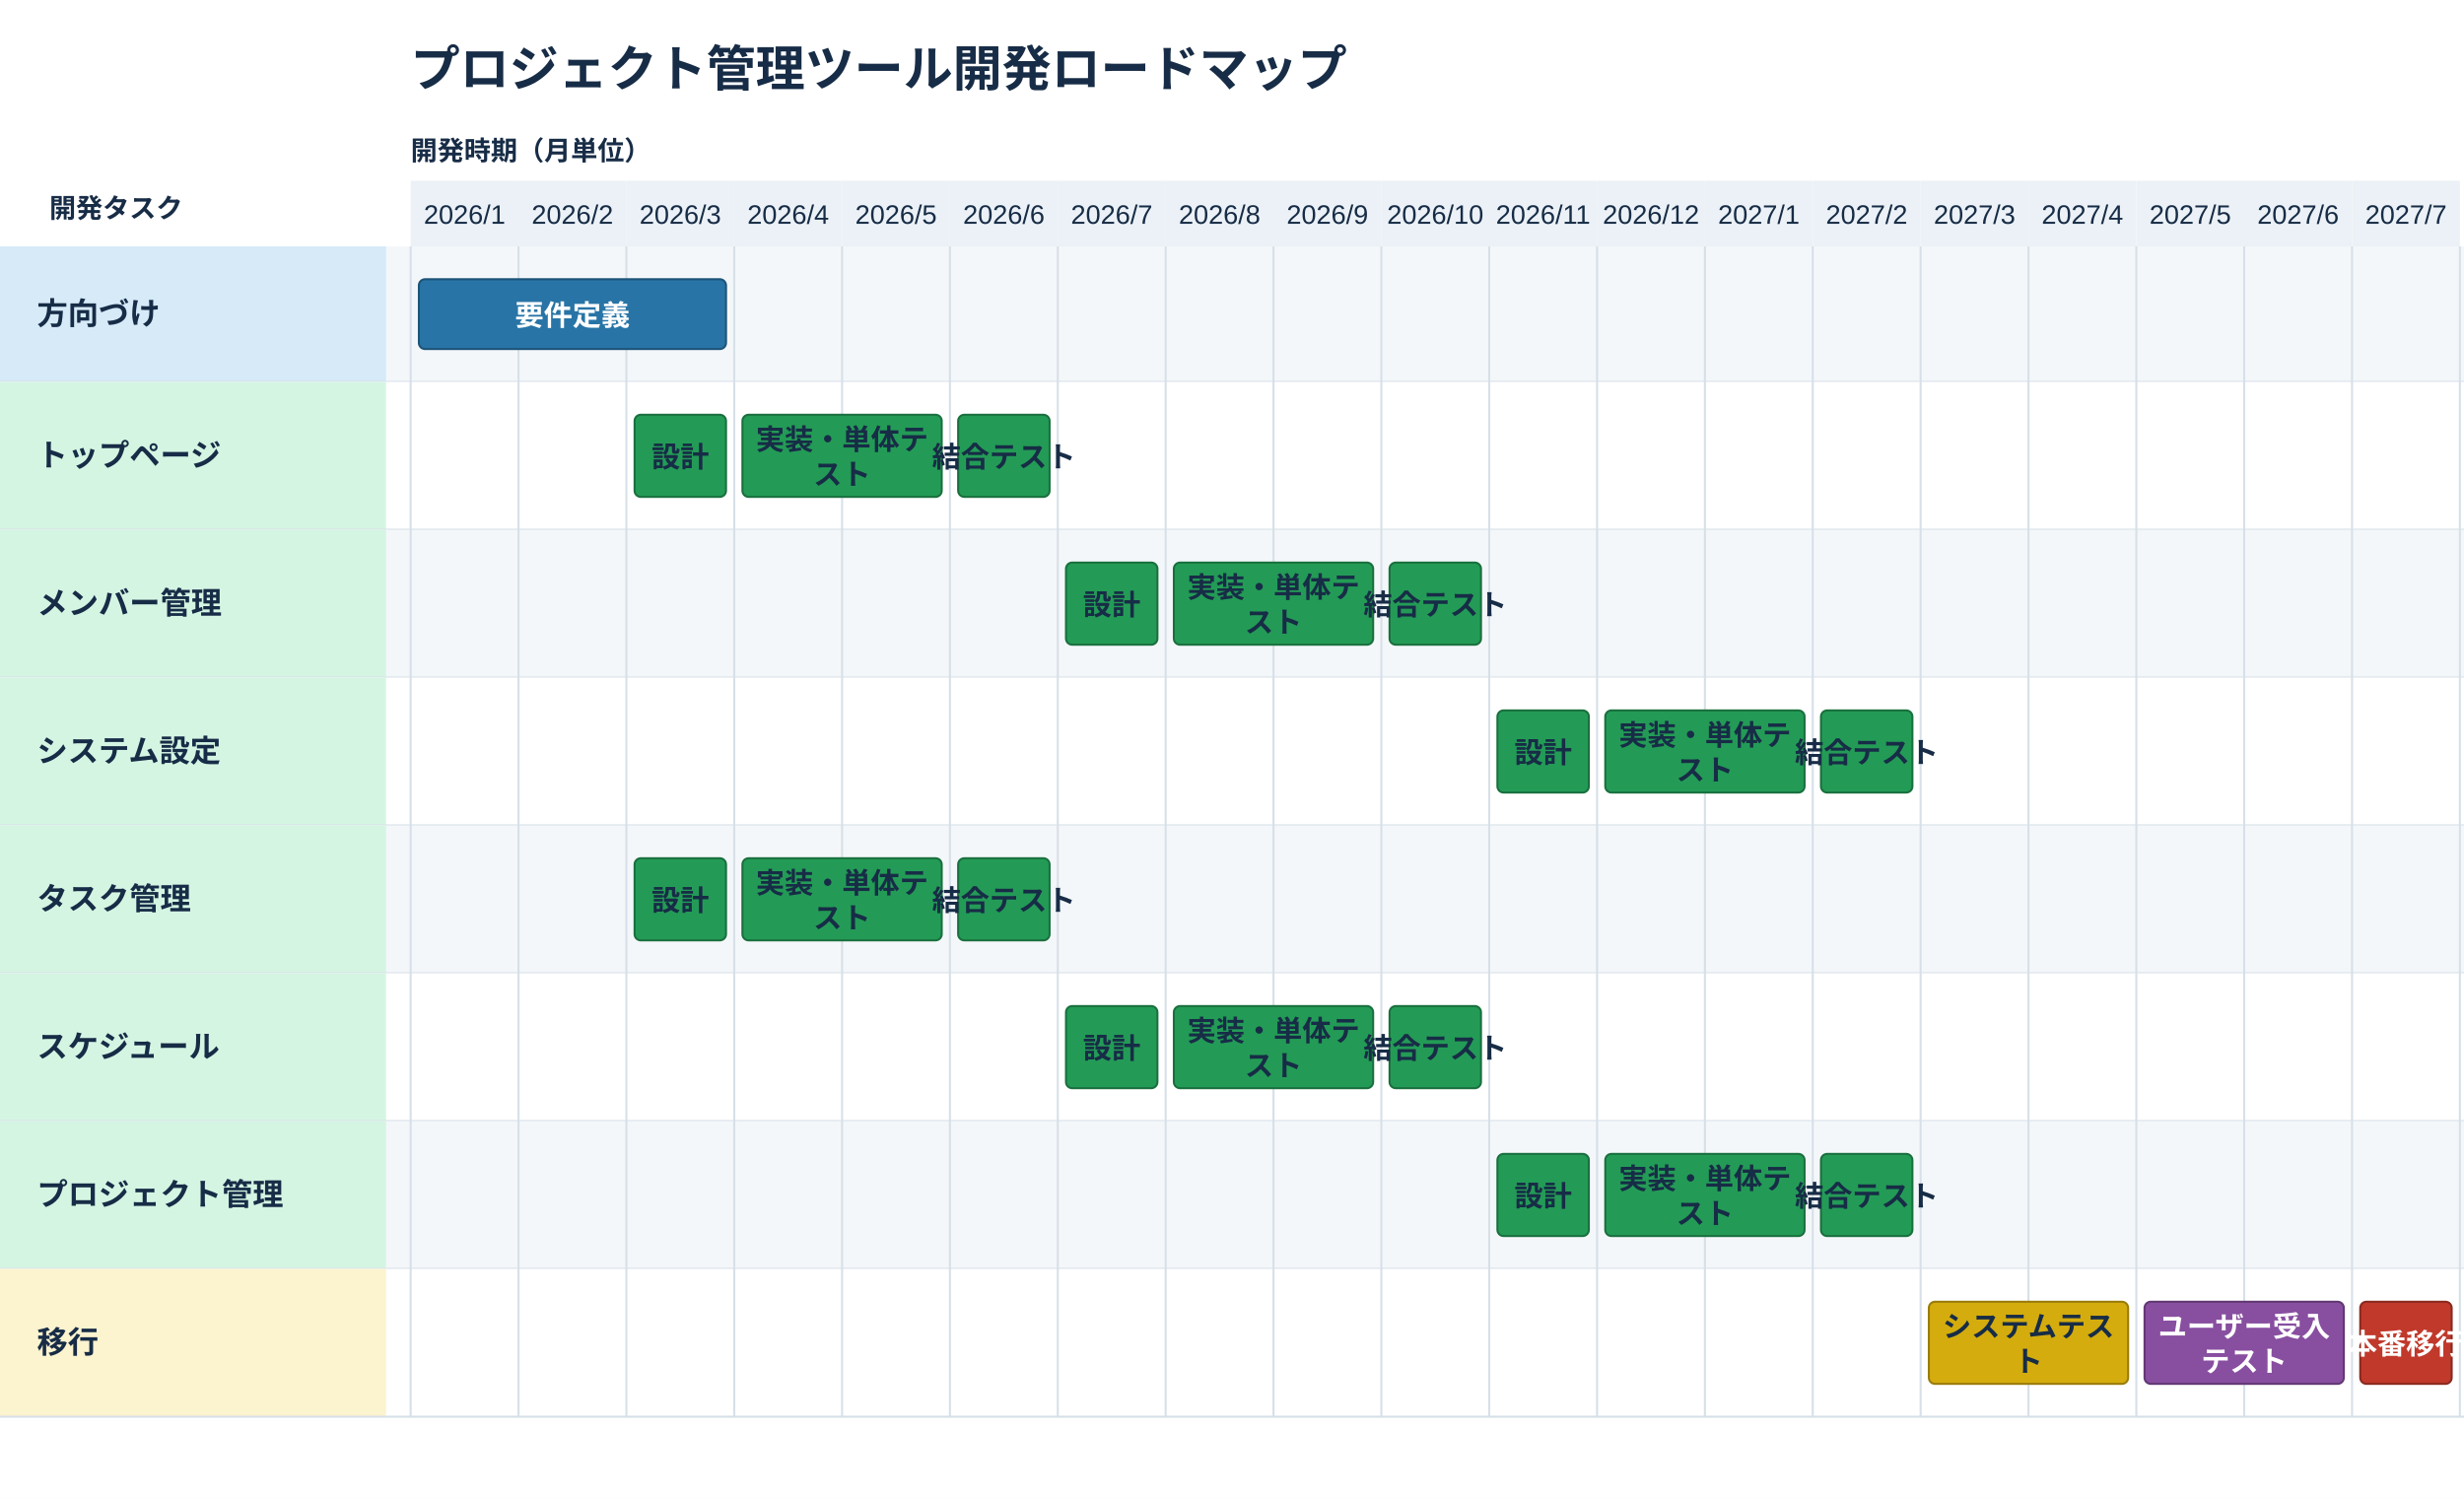
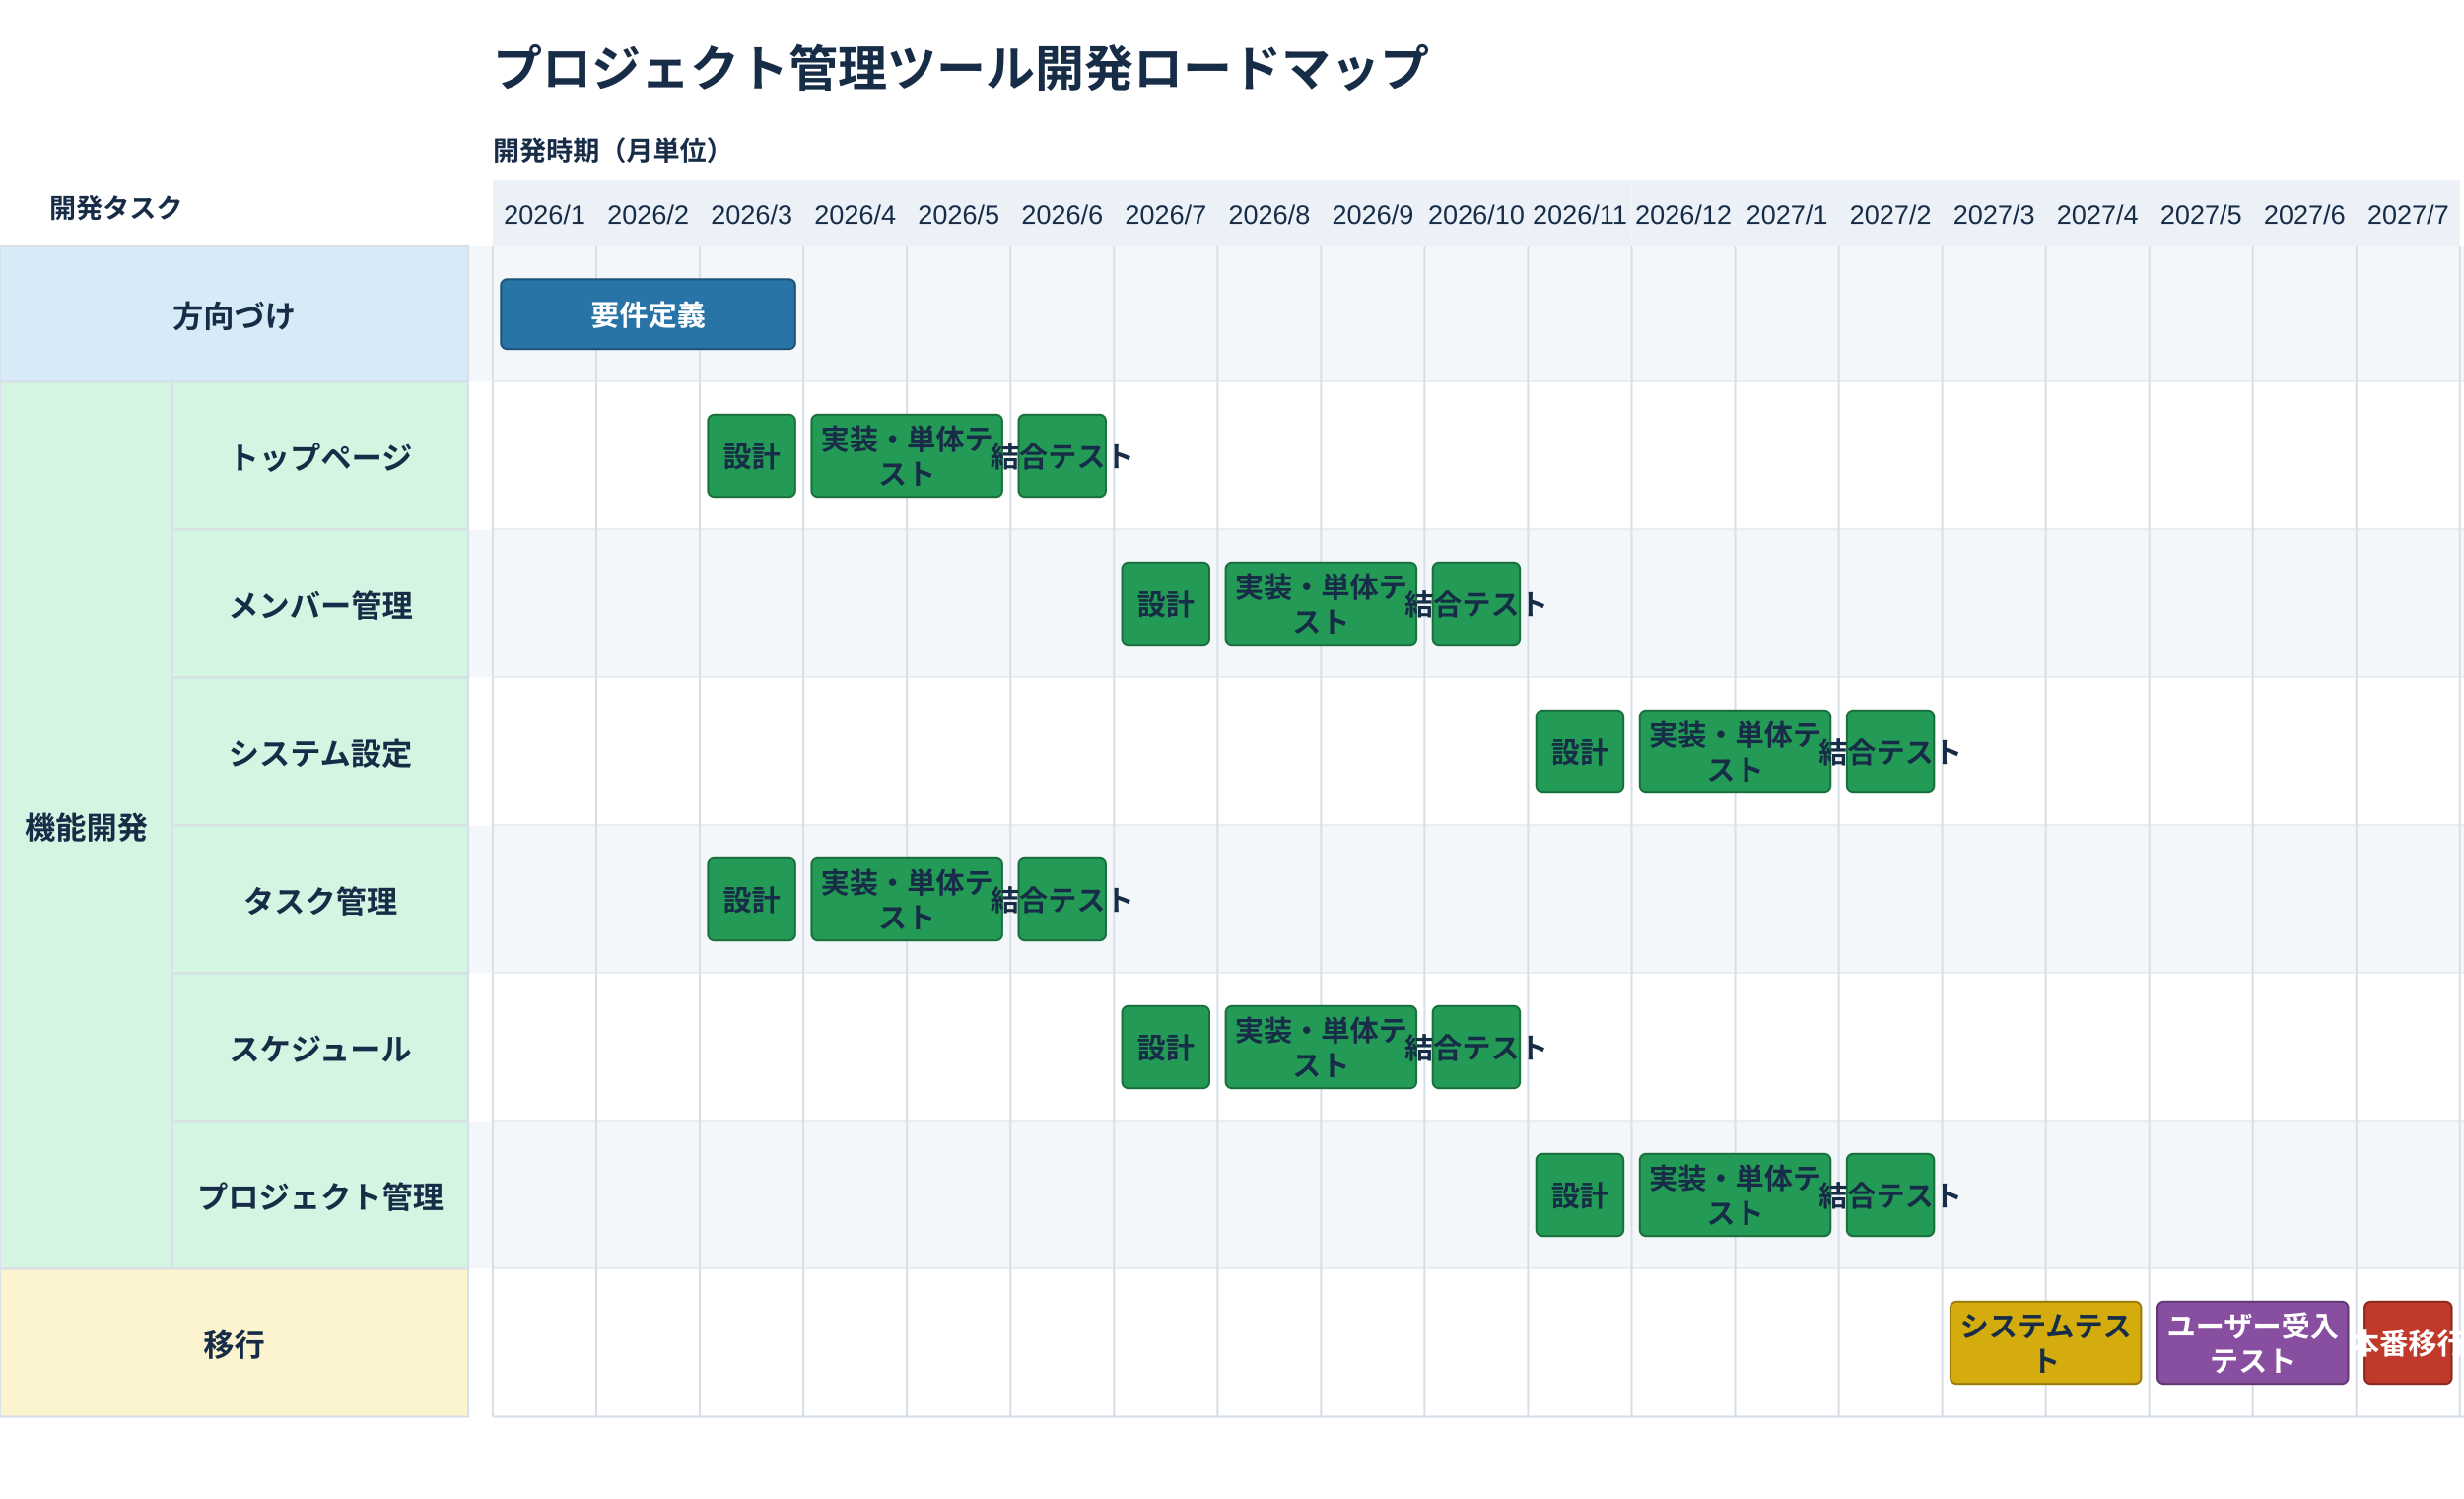
<svg xmlns="http://www.w3.org/2000/svg" width="1200" height="730" viewBox="0 0 1200 730">
  <rect width="100%" height="100%" fill="#ffffff" />
  <style>text{font-family:Arial,"Noto Sans JP","Yu Gothic",sans-serif;fill:#172c46}.axis{font-size:13px}.title{font-size:24px;font-weight:700}.lane-label{font-size:15px;font-weight:700}.bar-label{font-size:14px;font-weight:600}.item-link{cursor:pointer}.item-link text{text-decoration:underline}.item-link:hover rect,.item-link:focus-visible rect{fill:#c4def4;stroke:#145c91;stroke-width:2}</style>
-   <text x="200" y="42" class="title">プロジェクト管理ツール開発ロードマップ</text>
-   <text x="200" y="78" class="axis" font-weight="700">開発時期（月単位）</text>
+   <text x="240" y="42" class="title">プロジェクト管理ツール開発ロードマップ</text>
+   <text x="240" y="78" class="axis" font-weight="700">開発時期（月単位）</text>
  <text x="24" y="106" class="axis" font-weight="700">開発タスク</text>
-   <rect x="200" y="88" width="52.526" height="32" fill="#ebf1f6" />
-   <text x="226.263" y="109" class="axis" text-anchor="middle" style="fill:#172c46">2026/1</text>
-   <rect x="252.526" y="88" width="52.526" height="32" fill="#ebf1f6" />
-   <text x="278.789" y="109" class="axis" text-anchor="middle" style="fill:#172c46">2026/2</text>
-   <rect x="305.053" y="88" width="52.526" height="32" fill="#ebf1f6" />
-   <text x="331.316" y="109" class="axis" text-anchor="middle" style="fill:#172c46">2026/3</text>
-   <rect x="357.579" y="88" width="52.526" height="32" fill="#ebf1f6" />
-   <text x="383.842" y="109" class="axis" text-anchor="middle" style="fill:#172c46">2026/4</text>
-   <rect x="410.105" y="88" width="52.526" height="32" fill="#ebf1f6" />
-   <text x="436.368" y="109" class="axis" text-anchor="middle" style="fill:#172c46">2026/5</text>
-   <rect x="462.632" y="88" width="52.526" height="32" fill="#ebf1f6" />
-   <text x="488.895" y="109" class="axis" text-anchor="middle" style="fill:#172c46">2026/6</text>
-   <rect x="515.158" y="88" width="52.526" height="32" fill="#ebf1f6" />
-   <text x="541.421" y="109" class="axis" text-anchor="middle" style="fill:#172c46">2026/7</text>
-   <rect x="567.684" y="88" width="52.526" height="32" fill="#ebf1f6" />
-   <text x="593.947" y="109" class="axis" text-anchor="middle" style="fill:#172c46">2026/8</text>
-   <rect x="620.211" y="88" width="52.526" height="32" fill="#ebf1f6" />
-   <text x="646.474" y="109" class="axis" text-anchor="middle" style="fill:#172c46">2026/9</text>
-   <rect x="672.737" y="88" width="52.526" height="32" fill="#ebf1f6" />
-   <text x="699" y="109" class="axis" text-anchor="middle" style="fill:#172c46">2026/10</text>
-   <rect x="725.263" y="88" width="52.526" height="32" fill="#ebf1f6" />
-   <text x="751.526" y="109" class="axis" text-anchor="middle" style="fill:#172c46">2026/11</text>
-   <rect x="777.789" y="88" width="52.526" height="32" fill="#ebf1f6" />
-   <text x="804.053" y="109" class="axis" text-anchor="middle" style="fill:#172c46">2026/12</text>
-   <rect x="830.316" y="88" width="52.526" height="32" fill="#ebf1f6" />
-   <text x="856.579" y="109" class="axis" text-anchor="middle" style="fill:#172c46">2027/1</text>
-   <rect x="882.842" y="88" width="52.526" height="32" fill="#ebf1f6" />
-   <text x="909.105" y="109" class="axis" text-anchor="middle" style="fill:#172c46">2027/2</text>
-   <rect x="935.368" y="88" width="52.526" height="32" fill="#ebf1f6" />
-   <text x="961.632" y="109" class="axis" text-anchor="middle" style="fill:#172c46">2027/3</text>
-   <rect x="987.895" y="88" width="52.526" height="32" fill="#ebf1f6" />
-   <text x="1014.158" y="109" class="axis" text-anchor="middle" style="fill:#172c46">2027/4</text>
-   <rect x="1040.421" y="88" width="52.526" height="32" fill="#ebf1f6" />
-   <text x="1066.684" y="109" class="axis" text-anchor="middle" style="fill:#172c46">2027/5</text>
-   <rect x="1092.947" y="88" width="52.526" height="32" fill="#ebf1f6" />
-   <text x="1119.211" y="109" class="axis" text-anchor="middle" style="fill:#172c46">2027/6</text>
-   <rect x="1145.474" y="88" width="52.526" height="32" fill="#ebf1f6" />
-   <text x="1171.737" y="109" class="axis" text-anchor="middle" style="fill:#172c46">2027/7</text>
+   <rect x="240" y="88" width="50.421" height="32" fill="#ebf1f6" />
+   <text x="265.211" y="109" class="axis" text-anchor="middle" style="fill:#172c46">2026/1</text>
+   <rect x="290.421" y="88" width="50.421" height="32" fill="#ebf1f6" />
+   <text x="315.632" y="109" class="axis" text-anchor="middle" style="fill:#172c46">2026/2</text>
+   <rect x="340.842" y="88" width="50.421" height="32" fill="#ebf1f6" />
+   <text x="366.053" y="109" class="axis" text-anchor="middle" style="fill:#172c46">2026/3</text>
+   <rect x="391.263" y="88" width="50.421" height="32" fill="#ebf1f6" />
+   <text x="416.474" y="109" class="axis" text-anchor="middle" style="fill:#172c46">2026/4</text>
+   <rect x="441.684" y="88" width="50.421" height="32" fill="#ebf1f6" />
+   <text x="466.895" y="109" class="axis" text-anchor="middle" style="fill:#172c46">2026/5</text>
+   <rect x="492.105" y="88" width="50.421" height="32" fill="#ebf1f6" />
+   <text x="517.316" y="109" class="axis" text-anchor="middle" style="fill:#172c46">2026/6</text>
+   <rect x="542.526" y="88" width="50.421" height="32" fill="#ebf1f6" />
+   <text x="567.737" y="109" class="axis" text-anchor="middle" style="fill:#172c46">2026/7</text>
+   <rect x="592.947" y="88" width="50.421" height="32" fill="#ebf1f6" />
+   <text x="618.158" y="109" class="axis" text-anchor="middle" style="fill:#172c46">2026/8</text>
+   <rect x="643.368" y="88" width="50.421" height="32" fill="#ebf1f6" />
+   <text x="668.579" y="109" class="axis" text-anchor="middle" style="fill:#172c46">2026/9</text>
+   <rect x="693.789" y="88" width="50.421" height="32" fill="#ebf1f6" />
+   <text x="719" y="109" class="axis" text-anchor="middle" style="fill:#172c46">2026/10</text>
+   <rect x="744.211" y="88" width="50.421" height="32" fill="#ebf1f6" />
+   <text x="769.421" y="109" class="axis" text-anchor="middle" style="fill:#172c46">2026/11</text>
+   <rect x="794.632" y="88" width="50.421" height="32" fill="#ebf1f6" />
+   <text x="819.842" y="109" class="axis" text-anchor="middle" style="fill:#172c46">2026/12</text>
+   <rect x="845.053" y="88" width="50.421" height="32" fill="#ebf1f6" />
+   <text x="870.263" y="109" class="axis" text-anchor="middle" style="fill:#172c46">2027/1</text>
+   <rect x="895.474" y="88" width="50.421" height="32" fill="#ebf1f6" />
+   <text x="920.684" y="109" class="axis" text-anchor="middle" style="fill:#172c46">2027/2</text>
+   <rect x="945.895" y="88" width="50.421" height="32" fill="#ebf1f6" />
+   <text x="971.105" y="109" class="axis" text-anchor="middle" style="fill:#172c46">2027/3</text>
+   <rect x="996.316" y="88" width="50.421" height="32" fill="#ebf1f6" />
+   <text x="1021.526" y="109" class="axis" text-anchor="middle" style="fill:#172c46">2027/4</text>
+   <rect x="1046.737" y="88" width="50.421" height="32" fill="#ebf1f6" />
+   <text x="1071.947" y="109" class="axis" text-anchor="middle" style="fill:#172c46">2027/5</text>
+   <rect x="1097.158" y="88" width="50.421" height="32" fill="#ebf1f6" />
+   <text x="1122.368" y="109" class="axis" text-anchor="middle" style="fill:#172c46">2027/6</text>
+   <rect x="1147.579" y="88" width="50.421" height="32" fill="#ebf1f6" />
+   <text x="1172.789" y="109" class="axis" text-anchor="middle" style="fill:#172c46">2027/7</text>
  <rect x="0" y="120" width="1200" height="66" fill="#f4f7fa" />
-   <rect x="0" y="120" width="188" height="66" fill="#d6eaf8" />
-   <text x="18" y="158" class="lane-label" style="fill:#172c46">方向づけ</text>
-   <line x1="0" y1="186" x2="1200" y2="186" stroke="#d7e0e8" />
+   <line x1="240" y1="186" x2="1200" y2="186" stroke="#d7e0e8" />
  <rect x="0" y="186" width="1200" height="72" fill="#ffffff" />
-   <rect x="0" y="186" width="188" height="72" fill="#d5f5e3" />
-   <text x="18" y="227" class="lane-label" style="fill:#172c46">トップページ</text>
-   <line x1="0" y1="258" x2="1200" y2="258" stroke="#d7e0e8" />
+   <line x1="240" y1="258" x2="1200" y2="258" stroke="#d7e0e8" />
  <rect x="0" y="258" width="1200" height="72" fill="#f4f7fa" />
-   <rect x="0" y="258" width="188" height="72" fill="#d5f5e3" />
-   <text x="18" y="299" class="lane-label" style="fill:#172c46">メンバー管理</text>
-   <line x1="0" y1="330" x2="1200" y2="330" stroke="#d7e0e8" />
+   <line x1="240" y1="330" x2="1200" y2="330" stroke="#d7e0e8" />
  <rect x="0" y="330" width="1200" height="72" fill="#ffffff" />
-   <rect x="0" y="330" width="188" height="72" fill="#d5f5e3" />
-   <text x="18" y="371" class="lane-label" style="fill:#172c46">システム設定</text>
-   <line x1="0" y1="402" x2="1200" y2="402" stroke="#d7e0e8" />
+   <line x1="240" y1="402" x2="1200" y2="402" stroke="#d7e0e8" />
  <rect x="0" y="402" width="1200" height="72" fill="#f4f7fa" />
-   <rect x="0" y="402" width="188" height="72" fill="#d5f5e3" />
-   <text x="18" y="443" class="lane-label" style="fill:#172c46">タスク管理</text>
-   <line x1="0" y1="474" x2="1200" y2="474" stroke="#d7e0e8" />
+   <line x1="240" y1="474" x2="1200" y2="474" stroke="#d7e0e8" />
  <rect x="0" y="474" width="1200" height="72" fill="#ffffff" />
-   <rect x="0" y="474" width="188" height="72" fill="#d5f5e3" />
-   <text x="18" y="515" class="lane-label" style="fill:#172c46">スケジュール</text>
-   <line x1="0" y1="546" x2="1200" y2="546" stroke="#d7e0e8" />
+   <line x1="240" y1="546" x2="1200" y2="546" stroke="#d7e0e8" />
  <rect x="0" y="546" width="1200" height="72" fill="#f4f7fa" />
-   <rect x="0" y="546" width="188" height="72" fill="#d5f5e3" />
-   <text x="18" y="587" class="lane-label" style="fill:#172c46">プロジェクト管理</text>
-   <line x1="0" y1="618" x2="1200" y2="618" stroke="#d7e0e8" />
+   <line x1="240" y1="618" x2="1200" y2="618" stroke="#d7e0e8" />
  <rect x="0" y="618" width="1200" height="72" fill="#ffffff" />
-   <rect x="0" y="618" width="188" height="72" fill="#fcf3cf" />
-   <text x="18" y="659" class="lane-label" style="fill:#172c46">移行</text>
-   <line x1="0" y1="690" x2="1200" y2="690" stroke="#d7e0e8" />
-   <line x1="200" y1="120" x2="200" y2="690" stroke="#d7e0e8" />
-   <line x1="252.526" y1="120" x2="252.526" y2="690" stroke="#d7e0e8" />
-   <line x1="305.053" y1="120" x2="305.053" y2="690" stroke="#d7e0e8" />
-   <line x1="357.579" y1="120" x2="357.579" y2="690" stroke="#d7e0e8" />
-   <line x1="410.105" y1="120" x2="410.105" y2="690" stroke="#d7e0e8" />
-   <line x1="462.632" y1="120" x2="462.632" y2="690" stroke="#d7e0e8" />
-   <line x1="515.158" y1="120" x2="515.158" y2="690" stroke="#d7e0e8" />
-   <line x1="567.684" y1="120" x2="567.684" y2="690" stroke="#d7e0e8" />
-   <line x1="620.211" y1="120" x2="620.211" y2="690" stroke="#d7e0e8" />
-   <line x1="672.737" y1="120" x2="672.737" y2="690" stroke="#d7e0e8" />
-   <line x1="725.263" y1="120" x2="725.263" y2="690" stroke="#d7e0e8" />
-   <line x1="777.789" y1="120" x2="777.789" y2="690" stroke="#d7e0e8" />
-   <line x1="830.316" y1="120" x2="830.316" y2="690" stroke="#d7e0e8" />
-   <line x1="882.842" y1="120" x2="882.842" y2="690" stroke="#d7e0e8" />
-   <line x1="935.368" y1="120" x2="935.368" y2="690" stroke="#d7e0e8" />
-   <line x1="987.895" y1="120" x2="987.895" y2="690" stroke="#d7e0e8" />
-   <line x1="1040.421" y1="120" x2="1040.421" y2="690" stroke="#d7e0e8" />
-   <line x1="1092.947" y1="120" x2="1092.947" y2="690" stroke="#d7e0e8" />
-   <line x1="1145.474" y1="120" x2="1145.474" y2="690" stroke="#d7e0e8" />
+   <line x1="240" y1="690" x2="1200" y2="690" stroke="#d7e0e8" />
+   <rect x="0" y="120" width="228" height="66" fill="#d6eaf8" stroke="#d7e0e8" />
+   <text x="114" y="159.5" class="lane-label" text-anchor="middle" style="fill:#172c46">方向づけ</text>
+   <rect x="0" y="186" width="84" height="432" fill="#d5f5e3" stroke="#d7e0e8" />
+   <text x="42" y="408.5" class="lane-label" text-anchor="middle" style="fill:#172c46">機能開発</text>
+   <rect x="84" y="186" width="144" height="72" fill="#d5f5e3" stroke="#d7e0e8" />
+   <text x="156" y="228.5" class="lane-label" text-anchor="middle" style="fill:#172c46">トップページ</text>
+   <rect x="84" y="258" width="144" height="72" fill="#d5f5e3" stroke="#d7e0e8" />
+   <text x="156" y="300.5" class="lane-label" text-anchor="middle" style="fill:#172c46">メンバー管理</text>
+   <rect x="84" y="330" width="144" height="72" fill="#d5f5e3" stroke="#d7e0e8" />
+   <text x="156" y="372.5" class="lane-label" text-anchor="middle" style="fill:#172c46">システム設定</text>
+   <rect x="84" y="402" width="144" height="72" fill="#d5f5e3" stroke="#d7e0e8" />
+   <text x="156" y="444.5" class="lane-label" text-anchor="middle" style="fill:#172c46">タスク管理</text>
+   <rect x="84" y="474" width="144" height="72" fill="#d5f5e3" stroke="#d7e0e8" />
+   <text x="156" y="516.5" class="lane-label" text-anchor="middle" style="fill:#172c46">スケジュール</text>
+   <rect x="84" y="546" width="144" height="72" fill="#d5f5e3" stroke="#d7e0e8" />
+   <text x="156" y="588.5" class="lane-label" text-anchor="middle" style="fill:#172c46">プロジェクト管理</text>
+   <rect x="0" y="618" width="228" height="72" fill="#fcf3cf" stroke="#d7e0e8" />
+   <text x="114" y="660.5" class="lane-label" text-anchor="middle" style="fill:#172c46">移行</text>
+   <line x1="240" y1="120" x2="240" y2="690" stroke="#d7e0e8" />
+   <line x1="290.421" y1="120" x2="290.421" y2="690" stroke="#d7e0e8" />
+   <line x1="340.842" y1="120" x2="340.842" y2="690" stroke="#d7e0e8" />
+   <line x1="391.263" y1="120" x2="391.263" y2="690" stroke="#d7e0e8" />
+   <line x1="441.684" y1="120" x2="441.684" y2="690" stroke="#d7e0e8" />
+   <line x1="492.105" y1="120" x2="492.105" y2="690" stroke="#d7e0e8" />
+   <line x1="542.526" y1="120" x2="542.526" y2="690" stroke="#d7e0e8" />
+   <line x1="592.947" y1="120" x2="592.947" y2="690" stroke="#d7e0e8" />
+   <line x1="643.368" y1="120" x2="643.368" y2="690" stroke="#d7e0e8" />
+   <line x1="693.789" y1="120" x2="693.789" y2="690" stroke="#d7e0e8" />
+   <line x1="744.211" y1="120" x2="744.211" y2="690" stroke="#d7e0e8" />
+   <line x1="794.632" y1="120" x2="794.632" y2="690" stroke="#d7e0e8" />
+   <line x1="845.053" y1="120" x2="845.053" y2="690" stroke="#d7e0e8" />
+   <line x1="895.474" y1="120" x2="895.474" y2="690" stroke="#d7e0e8" />
+   <line x1="945.895" y1="120" x2="945.895" y2="690" stroke="#d7e0e8" />
+   <line x1="996.316" y1="120" x2="996.316" y2="690" stroke="#d7e0e8" />
+   <line x1="1046.737" y1="120" x2="1046.737" y2="690" stroke="#d7e0e8" />
+   <line x1="1097.158" y1="120" x2="1097.158" y2="690" stroke="#d7e0e8" />
+   <line x1="1147.579" y1="120" x2="1147.579" y2="690" stroke="#d7e0e8" />
  <line x1="1198" y1="120" x2="1198" y2="690" stroke="#d7e0e8" />
  <g data-item-id="requirements-definition">
-     <rect x="204" y="136" width="149.579" height="34" rx="3" fill="#2874a6" stroke="#1d5478" />
-     <text x="278.789" y="158.5" class="bar-label" text-anchor="middle" style="fill:#ffffff">要件定義</text>
+     <rect x="244" y="136" width="143.263" height="34" rx="3" fill="#2874a6" stroke="#1d5478" />
+     <text x="315.632" y="158.5" class="bar-label" text-anchor="middle" style="fill:#ffffff">要件定義</text>
  </g>
  <g data-item-id="homepage-design">
-     <rect x="309.053" y="202" width="44.526" height="40" rx="3" fill="#239b56" stroke="#19703e" />
-     <text x="331.316" y="227.5" class="bar-label" text-anchor="middle" style="fill:#172c46">設計</text>
+     <rect x="344.842" y="202" width="42.421" height="40" rx="3" fill="#239b56" stroke="#19703e" />
+     <text x="366.053" y="227.5" class="bar-label" text-anchor="middle" style="fill:#172c46">設計</text>
  </g>
  <g data-item-id="homepage-implementation">
-     <rect x="361.579" y="202" width="97.053" height="40" rx="3" fill="#239b56" stroke="#19703e" />
-     <text x="410.105" y="219" class="bar-label" text-anchor="middle" style="fill:#172c46">実装・単体テ</text>
-     <text x="410.105" y="236" class="bar-label" text-anchor="middle" style="fill:#172c46">スト</text>
+     <rect x="395.263" y="202" width="92.842" height="40" rx="3" fill="#239b56" stroke="#19703e" />
+     <text x="441.684" y="219" class="bar-label" text-anchor="middle" style="fill:#172c46">実装・単体テ</text>
+     <text x="441.684" y="236" class="bar-label" text-anchor="middle" style="fill:#172c46">スト</text>
  </g>
  <g data-item-id="homepage-integration-test">
-     <rect x="466.632" y="202" width="44.526" height="40" rx="3" fill="#239b56" stroke="#19703e" />
-     <text x="488.895" y="227.5" class="bar-label" text-anchor="middle" style="fill:#172c46">結合テスト</text>
+     <rect x="496.105" y="202" width="42.421" height="40" rx="3" fill="#239b56" stroke="#19703e" />
+     <text x="517.316" y="227.5" class="bar-label" text-anchor="middle" style="fill:#172c46">結合テスト</text>
  </g>
  <g data-item-id="member-management-design">
-     <rect x="519.158" y="274" width="44.526" height="40" rx="3" fill="#239b56" stroke="#19703e" />
-     <text x="541.421" y="299.5" class="bar-label" text-anchor="middle" style="fill:#172c46">設計</text>
+     <rect x="546.526" y="274" width="42.421" height="40" rx="3" fill="#239b56" stroke="#19703e" />
+     <text x="567.737" y="299.5" class="bar-label" text-anchor="middle" style="fill:#172c46">設計</text>
  </g>
  <g data-item-id="member-management-implementation">
-     <rect x="571.684" y="274" width="97.053" height="40" rx="3" fill="#239b56" stroke="#19703e" />
-     <text x="620.211" y="291" class="bar-label" text-anchor="middle" style="fill:#172c46">実装・単体テ</text>
-     <text x="620.211" y="308" class="bar-label" text-anchor="middle" style="fill:#172c46">スト</text>
+     <rect x="596.947" y="274" width="92.842" height="40" rx="3" fill="#239b56" stroke="#19703e" />
+     <text x="643.368" y="291" class="bar-label" text-anchor="middle" style="fill:#172c46">実装・単体テ</text>
+     <text x="643.368" y="308" class="bar-label" text-anchor="middle" style="fill:#172c46">スト</text>
  </g>
  <g data-item-id="member-management-integration-test">
-     <rect x="676.737" y="274" width="44.526" height="40" rx="3" fill="#239b56" stroke="#19703e" />
-     <text x="699" y="299.5" class="bar-label" text-anchor="middle" style="fill:#172c46">結合テスト</text>
+     <rect x="697.789" y="274" width="42.421" height="40" rx="3" fill="#239b56" stroke="#19703e" />
+     <text x="719" y="299.5" class="bar-label" text-anchor="middle" style="fill:#172c46">結合テスト</text>
  </g>
  <g data-item-id="system-setting">
-     <rect x="729.263" y="346" width="44.526" height="40" rx="3" fill="#239b56" stroke="#19703e" />
-     <text x="751.526" y="371.5" class="bar-label" text-anchor="middle" style="fill:#172c46">設計</text>
+     <rect x="748.211" y="346" width="42.421" height="40" rx="3" fill="#239b56" stroke="#19703e" />
+     <text x="769.421" y="371.5" class="bar-label" text-anchor="middle" style="fill:#172c46">設計</text>
  </g>
  <g data-item-id="system-setting-implementation">
-     <rect x="781.789" y="346" width="97.053" height="40" rx="3" fill="#239b56" stroke="#19703e" />
-     <text x="830.316" y="363" class="bar-label" text-anchor="middle" style="fill:#172c46">実装・単体テ</text>
-     <text x="830.316" y="380" class="bar-label" text-anchor="middle" style="fill:#172c46">スト</text>
+     <rect x="798.632" y="346" width="92.842" height="40" rx="3" fill="#239b56" stroke="#19703e" />
+     <text x="845.053" y="363" class="bar-label" text-anchor="middle" style="fill:#172c46">実装・単体テ</text>
+     <text x="845.053" y="380" class="bar-label" text-anchor="middle" style="fill:#172c46">スト</text>
  </g>
  <g data-item-id="system-setting-integration-test">
-     <rect x="886.842" y="346" width="44.526" height="40" rx="3" fill="#239b56" stroke="#19703e" />
-     <text x="909.105" y="371.5" class="bar-label" text-anchor="middle" style="fill:#172c46">結合テスト</text>
+     <rect x="899.474" y="346" width="42.421" height="40" rx="3" fill="#239b56" stroke="#19703e" />
+     <text x="920.684" y="371.5" class="bar-label" text-anchor="middle" style="fill:#172c46">結合テスト</text>
  </g>
  <g data-item-id="task-management-design">
-     <rect x="309.053" y="418" width="44.526" height="40" rx="3" fill="#239b56" stroke="#19703e" />
-     <text x="331.316" y="443.5" class="bar-label" text-anchor="middle" style="fill:#172c46">設計</text>
+     <rect x="344.842" y="418" width="42.421" height="40" rx="3" fill="#239b56" stroke="#19703e" />
+     <text x="366.053" y="443.5" class="bar-label" text-anchor="middle" style="fill:#172c46">設計</text>
  </g>
  <g data-item-id="task-management-implementation">
-     <rect x="361.579" y="418" width="97.053" height="40" rx="3" fill="#239b56" stroke="#19703e" />
-     <text x="410.105" y="435" class="bar-label" text-anchor="middle" style="fill:#172c46">実装・単体テ</text>
-     <text x="410.105" y="452" class="bar-label" text-anchor="middle" style="fill:#172c46">スト</text>
+     <rect x="395.263" y="418" width="92.842" height="40" rx="3" fill="#239b56" stroke="#19703e" />
+     <text x="441.684" y="435" class="bar-label" text-anchor="middle" style="fill:#172c46">実装・単体テ</text>
+     <text x="441.684" y="452" class="bar-label" text-anchor="middle" style="fill:#172c46">スト</text>
  </g>
  <g data-item-id="task-management-integration-test">
-     <rect x="466.632" y="418" width="44.526" height="40" rx="3" fill="#239b56" stroke="#19703e" />
-     <text x="488.895" y="443.5" class="bar-label" text-anchor="middle" style="fill:#172c46">結合テスト</text>
+     <rect x="496.105" y="418" width="42.421" height="40" rx="3" fill="#239b56" stroke="#19703e" />
+     <text x="517.316" y="443.5" class="bar-label" text-anchor="middle" style="fill:#172c46">結合テスト</text>
  </g>
  <g data-item-id="schedule-design">
-     <rect x="519.158" y="490" width="44.526" height="40" rx="3" fill="#239b56" stroke="#19703e" />
-     <text x="541.421" y="515.5" class="bar-label" text-anchor="middle" style="fill:#172c46">設計</text>
+     <rect x="546.526" y="490" width="42.421" height="40" rx="3" fill="#239b56" stroke="#19703e" />
+     <text x="567.737" y="515.5" class="bar-label" text-anchor="middle" style="fill:#172c46">設計</text>
  </g>
  <g data-item-id="schedule-implementation">
-     <rect x="571.684" y="490" width="97.053" height="40" rx="3" fill="#239b56" stroke="#19703e" />
-     <text x="620.211" y="507" class="bar-label" text-anchor="middle" style="fill:#172c46">実装・単体テ</text>
-     <text x="620.211" y="524" class="bar-label" text-anchor="middle" style="fill:#172c46">スト</text>
+     <rect x="596.947" y="490" width="92.842" height="40" rx="3" fill="#239b56" stroke="#19703e" />
+     <text x="643.368" y="507" class="bar-label" text-anchor="middle" style="fill:#172c46">実装・単体テ</text>
+     <text x="643.368" y="524" class="bar-label" text-anchor="middle" style="fill:#172c46">スト</text>
  </g>
  <g data-item-id="schedule-integration-test">
-     <rect x="676.737" y="490" width="44.526" height="40" rx="3" fill="#239b56" stroke="#19703e" />
-     <text x="699" y="515.5" class="bar-label" text-anchor="middle" style="fill:#172c46">結合テスト</text>
+     <rect x="697.789" y="490" width="42.421" height="40" rx="3" fill="#239b56" stroke="#19703e" />
+     <text x="719" y="515.5" class="bar-label" text-anchor="middle" style="fill:#172c46">結合テスト</text>
  </g>
  <g data-item-id="project-management-design">
-     <rect x="729.263" y="562" width="44.526" height="40" rx="3" fill="#239b56" stroke="#19703e" />
-     <text x="751.526" y="587.5" class="bar-label" text-anchor="middle" style="fill:#172c46">設計</text>
+     <rect x="748.211" y="562" width="42.421" height="40" rx="3" fill="#239b56" stroke="#19703e" />
+     <text x="769.421" y="587.5" class="bar-label" text-anchor="middle" style="fill:#172c46">設計</text>
  </g>
  <g data-item-id="project-management-implementation">
-     <rect x="781.789" y="562" width="97.053" height="40" rx="3" fill="#239b56" stroke="#19703e" />
-     <text x="830.316" y="579" class="bar-label" text-anchor="middle" style="fill:#172c46">実装・単体テ</text>
-     <text x="830.316" y="596" class="bar-label" text-anchor="middle" style="fill:#172c46">スト</text>
+     <rect x="798.632" y="562" width="92.842" height="40" rx="3" fill="#239b56" stroke="#19703e" />
+     <text x="845.053" y="579" class="bar-label" text-anchor="middle" style="fill:#172c46">実装・単体テ</text>
+     <text x="845.053" y="596" class="bar-label" text-anchor="middle" style="fill:#172c46">スト</text>
  </g>
  <g data-item-id="project-management-integration-test">
-     <rect x="886.842" y="562" width="44.526" height="40" rx="3" fill="#239b56" stroke="#19703e" />
-     <text x="909.105" y="587.5" class="bar-label" text-anchor="middle" style="fill:#172c46">結合テスト</text>
+     <rect x="899.474" y="562" width="42.421" height="40" rx="3" fill="#239b56" stroke="#19703e" />
+     <text x="920.684" y="587.5" class="bar-label" text-anchor="middle" style="fill:#172c46">結合テスト</text>
  </g>
  <g data-item-id="system-test">
-     <rect x="939.368" y="634" width="97.053" height="40" rx="3" fill="#d4ac0d" stroke="#997c09" />
-     <text x="987.895" y="651" class="bar-label" text-anchor="middle" style="fill:#172c46">システムテス</text>
-     <text x="987.895" y="668" class="bar-label" text-anchor="middle" style="fill:#172c46">ト</text>
+     <rect x="949.895" y="634" width="92.842" height="40" rx="3" fill="#d4ac0d" stroke="#997c09" />
+     <text x="996.316" y="651" class="bar-label" text-anchor="middle" style="fill:#172c46">システムテス</text>
+     <text x="996.316" y="668" class="bar-label" text-anchor="middle" style="fill:#172c46">ト</text>
  </g>
  <g data-item-id="user-acceptance-test">
-     <rect x="1044.421" y="634" width="97.053" height="40" rx="3" fill="#884ea0" stroke="#623873" />
-     <text x="1092.947" y="651" class="bar-label" text-anchor="middle" style="fill:#ffffff">ユーザー受入</text>
-     <text x="1092.947" y="668" class="bar-label" text-anchor="middle" style="fill:#ffffff">テスト</text>
+     <rect x="1050.737" y="634" width="92.842" height="40" rx="3" fill="#884ea0" stroke="#623873" />
+     <text x="1097.158" y="651" class="bar-label" text-anchor="middle" style="fill:#ffffff">ユーザー受入</text>
+     <text x="1097.158" y="668" class="bar-label" text-anchor="middle" style="fill:#ffffff">テスト</text>
  </g>
  <g data-item-id="migration">
-     <rect x="1149.474" y="634" width="44.526" height="40" rx="3" fill="#c0392b" stroke="#8a291f" />
-     <text x="1171.737" y="659.5" class="bar-label" text-anchor="middle" style="fill:#ffffff">本番移行</text>
+     <rect x="1151.579" y="634" width="42.421" height="40" rx="3" fill="#c0392b" stroke="#8a291f" />
+     <text x="1172.789" y="659.5" class="bar-label" text-anchor="middle" style="fill:#ffffff">本番移行</text>
  </g>
</svg>
